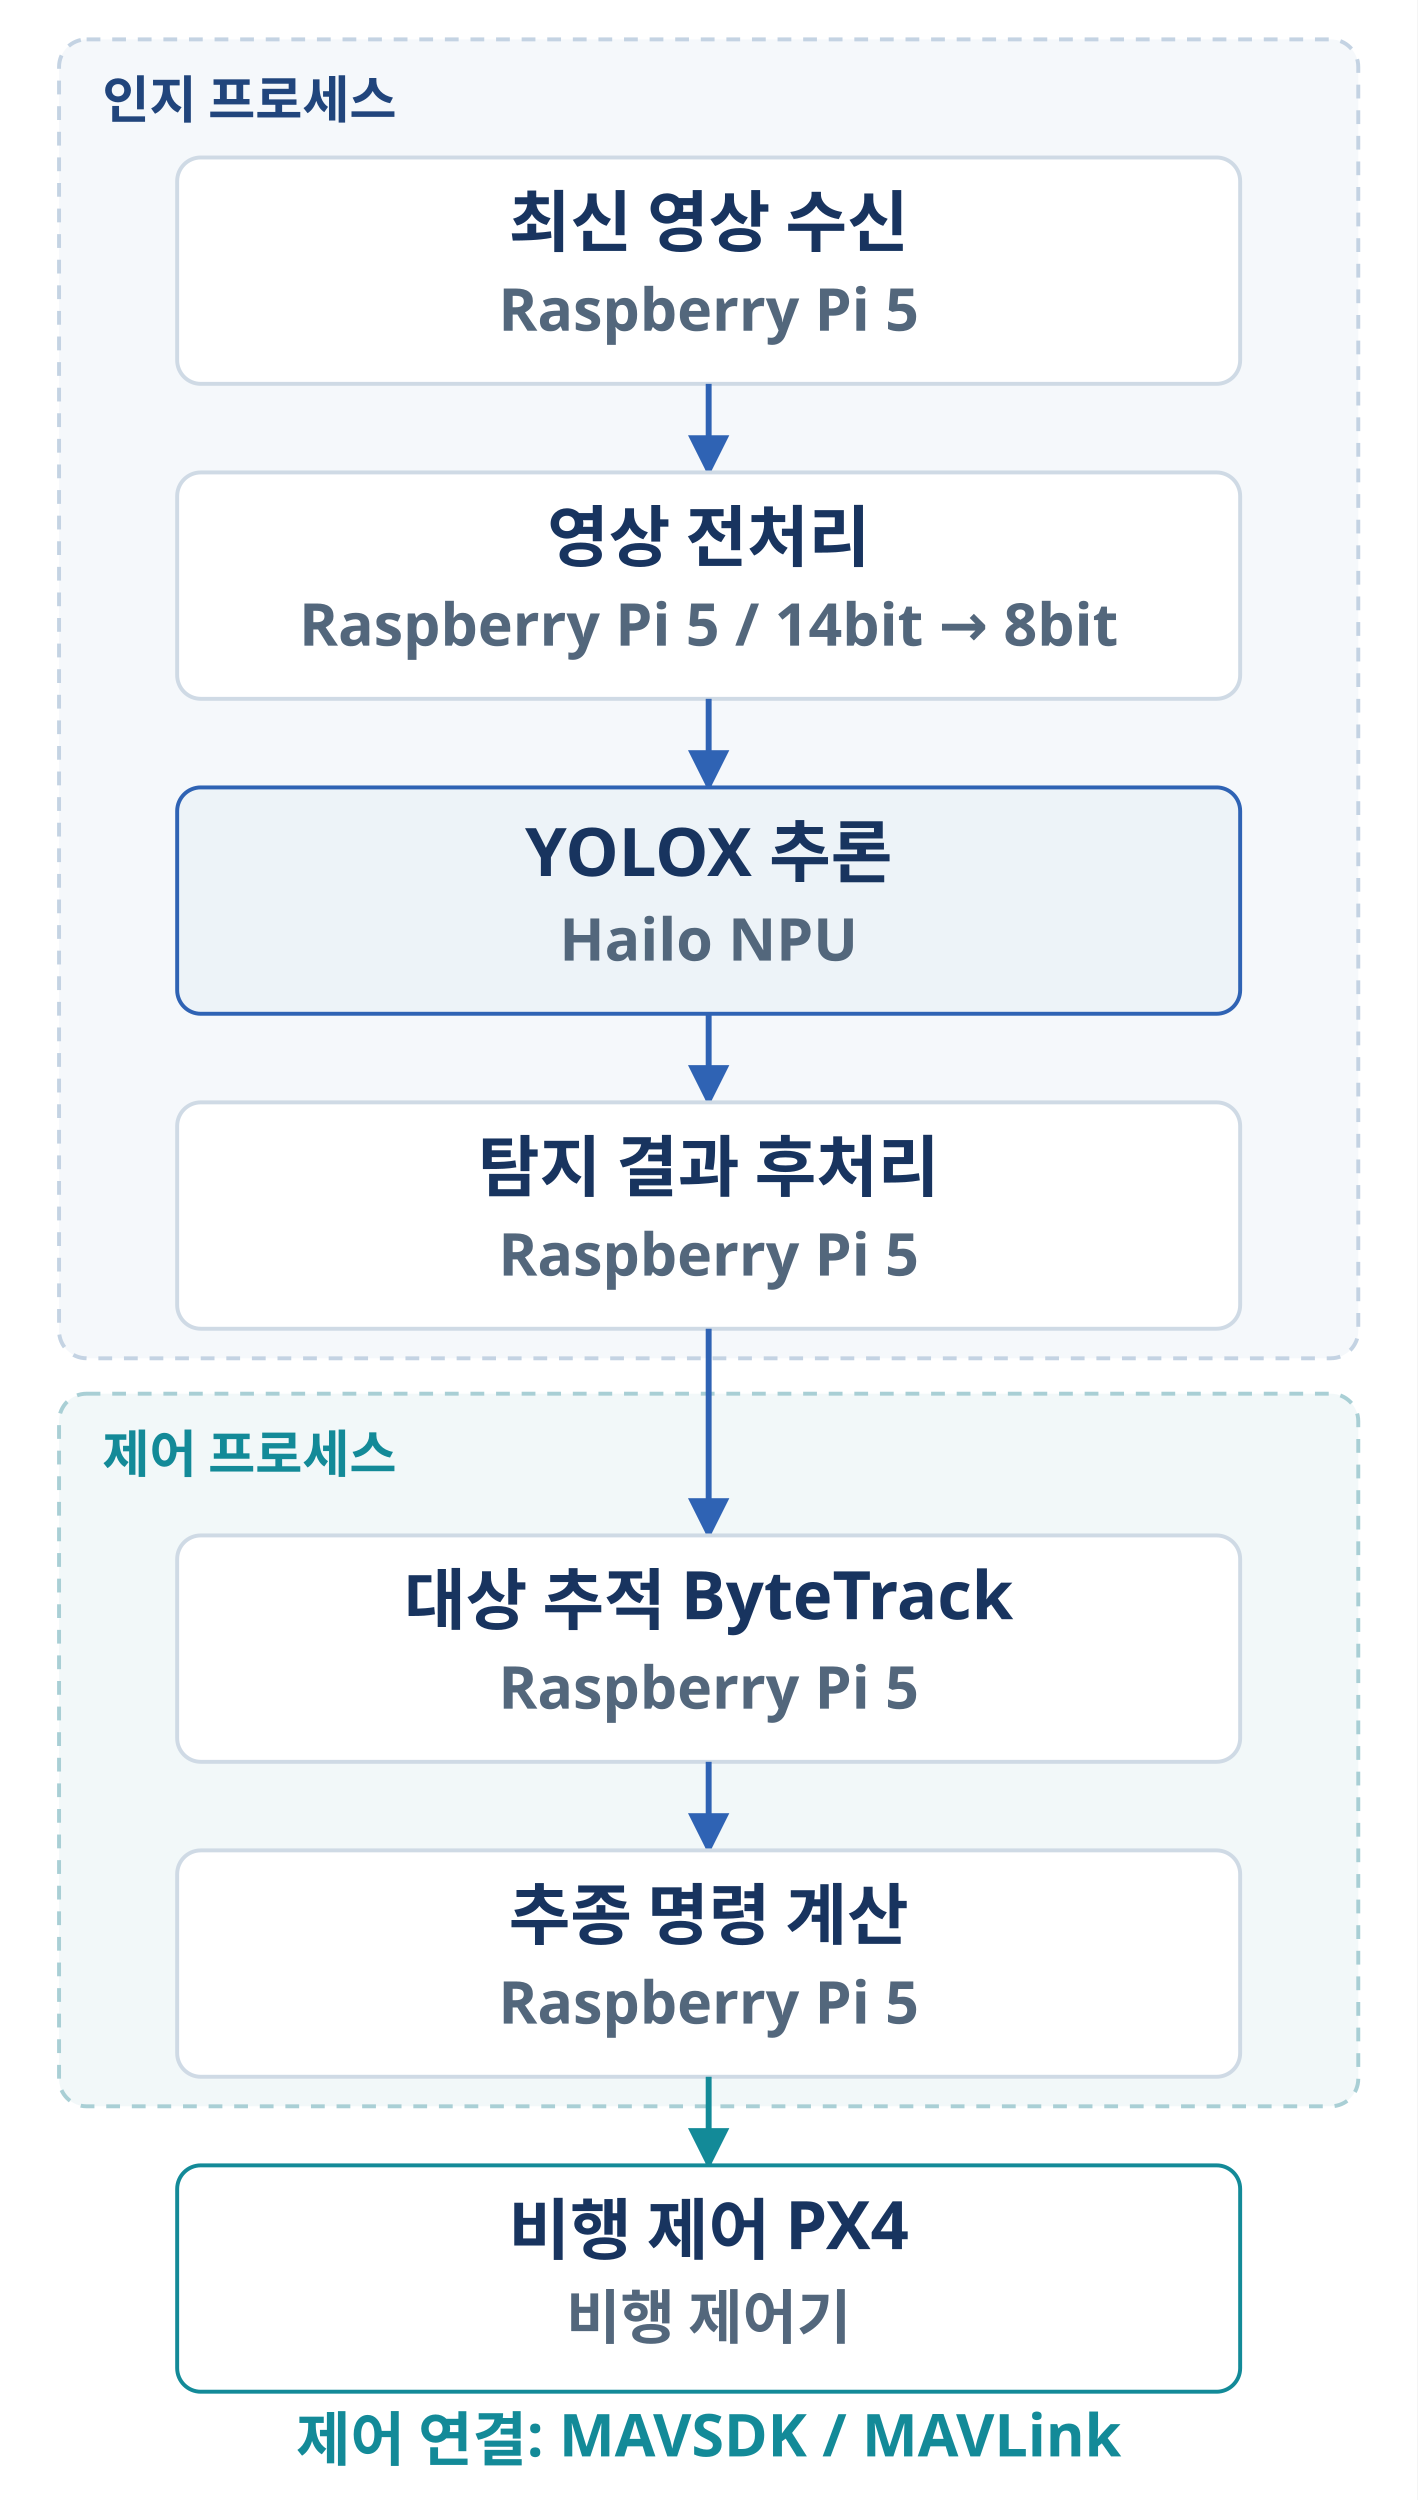
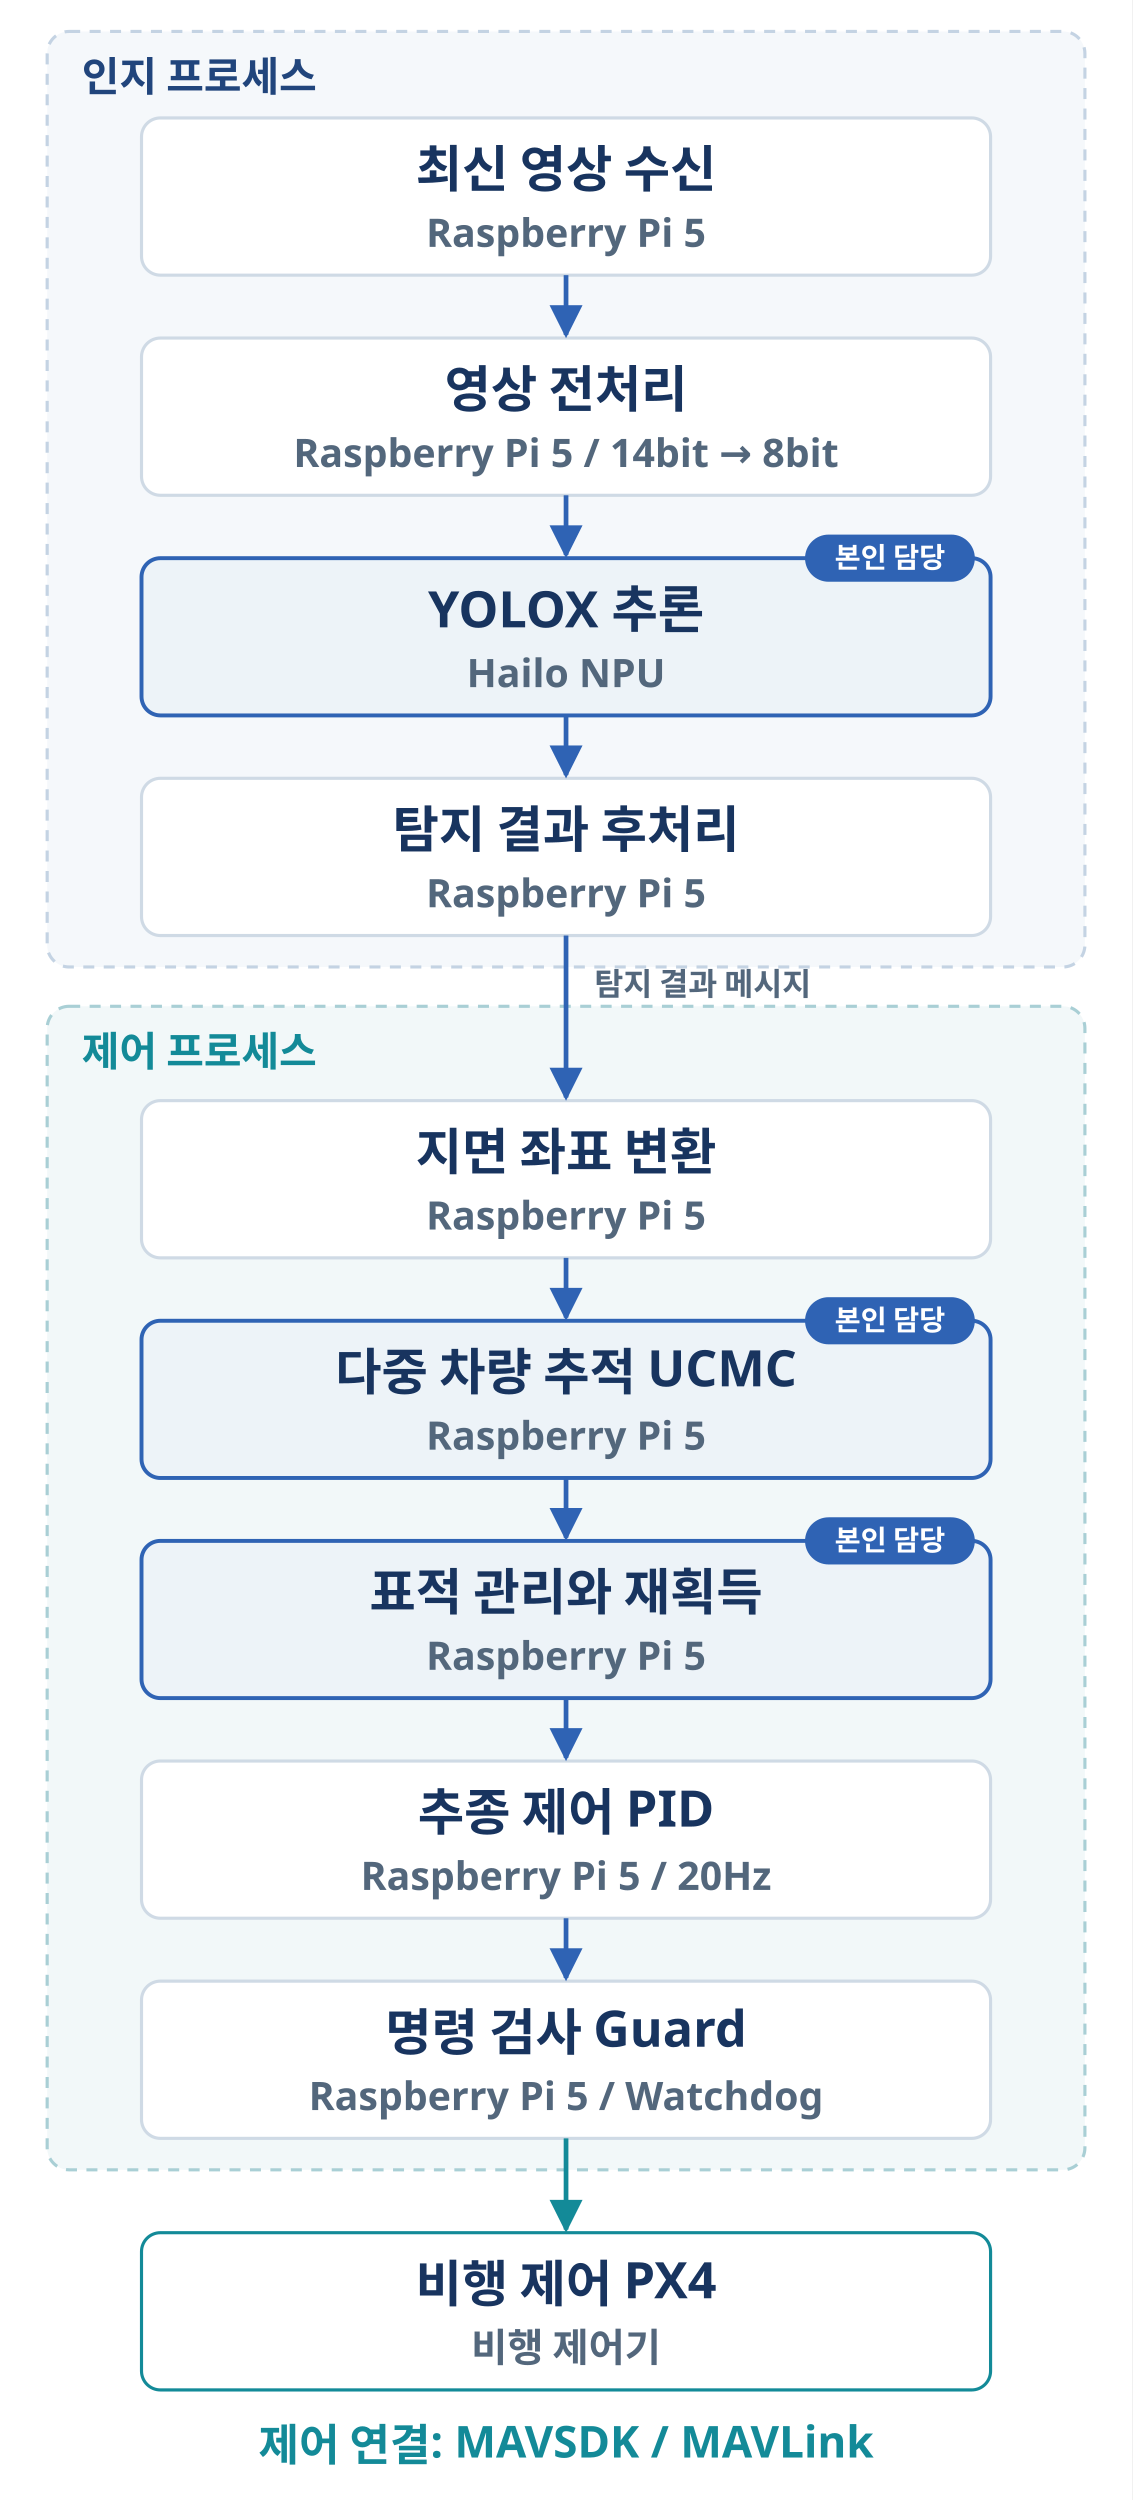
- <svg xmlns="http://www.w3.org/2000/svg" width="720" height="1270" viewBox="0 0 720 1270" role="img" aria-labelledby="title desc">
+ <svg xmlns="http://www.w3.org/2000/svg" width="720" height="1590" viewBox="0 0 720 1590" role="img" aria-labelledby="title desc">
  <defs>
    <marker id="blue" viewBox="0 0 10 10" refX="9" refY="5" markerWidth="7" markerHeight="7" orient="auto">
      <path d="M0 0 10 5 0 10Z" fill="#2f63b4" />
    </marker>
    <marker id="teal" viewBox="0 0 10 10" refX="9" refY="5" markerWidth="7" markerHeight="7" orient="auto">
      <path d="M0 0 10 5 0 10Z" fill="#138a98" />
    </marker>
-     <marker id="gray" viewBox="0 0 10 10" refX="9" refY="5" markerWidth="7" markerHeight="7" orient="auto">
-       <path d="M0 0 10 5 0 10Z" fill="#697e91" />
-     </marker>
  </defs>
  <style>text{font-family:Pretendard,"Noto Sans KR","Malgun Gothic",sans-serif;font-weight:650}</style>
-   <rect width="720" height="1270" fill="#fff" />
-   <rect x="30" y="20" width="660" height="670" rx="14" fill="#f5f8fb" stroke="#c4d3e3" stroke-width="2" stroke-dasharray="7 6" />
-   <text x="52" y="60" text-anchor="start" font-size="26" fill="#21457c">인지 프로세스</text>
-   <rect x="30" y="708" width="660" height="362" rx="14" fill="#f2f8f9" stroke="#a9cfd5" stroke-width="2" stroke-dasharray="7 6" />
-   <text x="52" y="748" text-anchor="start" font-size="26" fill="#138a98">제어 프로세스</text>
-   <rect x="90" y="80" width="540" height="115" rx="12" fill="#fff" stroke="#cfdae5" stroke-width="2" />
-   <text x="360" y="125" text-anchor="middle" font-size="34" fill="#18345f">최신 영상 수신</text>
-   <text x="360" y="168" text-anchor="middle" font-size="30" fill="#53677c">Raspberry Pi 5</text>
-   <path d="M360 195V240" fill="none" stroke="#2f63b4" stroke-width="3" marker-end="url(#blue)" />
-   <rect x="90" y="240" width="540" height="115" rx="12" fill="#fff" stroke="#cfdae5" stroke-width="2" />
-   <text x="360" y="285" text-anchor="middle" font-size="34" fill="#18345f">영상 전처리</text>
-   <text x="360" y="328" text-anchor="middle" font-size="30" fill="#53677c">Raspberry Pi 5 / 14bit → 8bit</text>
-   <path d="M360 355V400" fill="none" stroke="#2f63b4" stroke-width="3" marker-end="url(#blue)" />
-   <rect x="90" y="400" width="540" height="115" rx="12" fill="#edf3f8" stroke="#2f63b4" stroke-width="2" />
-   <text x="360" y="445" text-anchor="middle" font-size="34" fill="#18345f">YOLOX 추론</text>
-   <text x="360" y="488" text-anchor="middle" font-size="30" fill="#53677c">Hailo NPU</text>
-   <path d="M360 515V560" fill="none" stroke="#2f63b4" stroke-width="3" marker-end="url(#blue)" />
-   <rect x="90" y="560" width="540" height="115" rx="12" fill="#fff" stroke="#cfdae5" stroke-width="2" />
-   <text x="360" y="605" text-anchor="middle" font-size="34" fill="#18345f">탐지 결과 후처리</text>
-   <text x="360" y="648" text-anchor="middle" font-size="30" fill="#53677c">Raspberry Pi 5</text>
-   <path d="M360 675V780" fill="none" stroke="#2f63b4" stroke-width="3" marker-end="url(#blue)" />
-   <rect x="90" y="780" width="540" height="115" rx="12" fill="#fff" stroke="#cfdae5" stroke-width="2" />
-   <text x="360" y="825" text-anchor="middle" font-size="34" fill="#18345f">대상 추적 ByteTrack</text>
-   <text x="360" y="868" text-anchor="middle" font-size="30" fill="#53677c">Raspberry Pi 5</text>
-   <path d="M360 895V940" fill="none" stroke="#2f63b4" stroke-width="3" marker-end="url(#blue)" />
-   <rect x="90" y="940" width="540" height="115" rx="12" fill="#fff" stroke="#cfdae5" stroke-width="2" />
-   <text x="360" y="985" text-anchor="middle" font-size="34" fill="#18345f">추종 명령 계산</text>
-   <text x="360" y="1028" text-anchor="middle" font-size="30" fill="#53677c">Raspberry Pi 5</text>
-   <path d="M360 1055V1100" fill="none" stroke="#138a98" stroke-width="3" marker-end="url(#teal)" />
-   <rect x="90" y="1100" width="540" height="115" rx="12" fill="#fff" stroke="#138a98" stroke-width="2" />
-   <text x="360" y="1145" text-anchor="middle" font-size="34" fill="#18345f">비행 제어 PX4</text>
-   <text x="360" y="1188" text-anchor="middle" font-size="30" fill="#53677c">비행 제어기</text>
-   <text x="360" y="1250" text-anchor="middle" font-size="30" fill="#138a98">제어 연결: MAVSDK / MAVLink</text>
+   <rect width="720" height="1590" fill="#fff" />
+   <rect x="30" y="20" width="660" height="595" rx="14" fill="#f5f8fb" stroke="#c4d3e3" stroke-width="2" stroke-dasharray="7 6" />
+   <text x="52" y="58" font-size="26" fill="#21457c">인지 프로세스</text>
+   <rect x="30" y="640" width="660" height="740" rx="14" fill="#f2f8f9" stroke="#a9cfd5" stroke-width="2" stroke-dasharray="7 6" />
+   <text x="52" y="678" font-size="26" fill="#138a98">제어 프로세스</text>
+   <rect x="90" y="75" width="540" height="100" rx="12" fill="#fff" stroke="#cfdae5" stroke-width="2" />
+   <text x="360" y="119" text-anchor="middle" font-size="32" fill="#18345f">최신 영상 수신</text>
+   <text x="360" y="157" text-anchor="middle" font-size="25" fill="#53677c">Raspberry Pi 5</text>
+   <rect x="90" y="215" width="540" height="100" rx="12" fill="#fff" stroke="#cfdae5" stroke-width="2" />
+   <text x="360" y="259" text-anchor="middle" font-size="32" fill="#18345f">영상 전처리</text>
+   <text x="360" y="297" text-anchor="middle" font-size="25" fill="#53677c">Raspberry Pi 5 / 14bit → 8bit</text>
+   <rect x="90" y="355" width="540" height="100" rx="12" fill="#edf3f8" stroke="#2f63b4" stroke-width="2.5" />
+   <text x="360" y="399" text-anchor="middle" font-size="32" fill="#18345f">YOLOX 추론</text>
+   <text x="360" y="437" text-anchor="middle" font-size="25" fill="#53677c">Hailo NPU</text>
+   <rect x="512" y="340" width="108" height="30" rx="15" fill="#2f63b4" />
+   <text x="566" y="361" text-anchor="middle" font-size="18" fill="#fff">본인 담당</text>
+   <rect x="90" y="495" width="540" height="100" rx="12" fill="#fff" stroke="#cfdae5" stroke-width="2" />
+   <text x="360" y="539" text-anchor="middle" font-size="32" fill="#18345f">탐지 결과 후처리</text>
+   <text x="360" y="577" text-anchor="middle" font-size="25" fill="#53677c">Raspberry Pi 5</text>
+   <rect x="90" y="700" width="540" height="100" rx="12" fill="#fff" stroke="#cfdae5" stroke-width="2" />
+   <text x="360" y="744" text-anchor="middle" font-size="32" fill="#18345f">지면 좌표 변환</text>
+   <text x="360" y="782" text-anchor="middle" font-size="25" fill="#53677c">Raspberry Pi 5</text>
+   <rect x="90" y="840" width="540" height="100" rx="12" fill="#edf3f8" stroke="#2f63b4" stroke-width="2.5" />
+   <text x="360" y="884" text-anchor="middle" font-size="32" fill="#18345f">다중 차량 추적 UCMC</text>
+   <text x="360" y="922" text-anchor="middle" font-size="25" fill="#53677c">Raspberry Pi 5</text>
+   <rect x="512" y="825" width="108" height="30" rx="15" fill="#2f63b4" />
+   <text x="566" y="846" text-anchor="middle" font-size="18" fill="#fff">본인 담당</text>
+   <rect x="90" y="980" width="540" height="100" rx="12" fill="#edf3f8" stroke="#2f63b4" stroke-width="2.5" />
+   <text x="360" y="1024" text-anchor="middle" font-size="32" fill="#18345f">표적 관리와 재획득</text>
+   <text x="360" y="1062" text-anchor="middle" font-size="25" fill="#53677c">Raspberry Pi 5</text>
+   <rect x="512" y="965" width="108" height="30" rx="15" fill="#2f63b4" />
+   <text x="566" y="986" text-anchor="middle" font-size="18" fill="#fff">본인 담당</text>
+   <rect x="90" y="1120" width="540" height="100" rx="12" fill="#fff" stroke="#cfdae5" stroke-width="2" />
+   <text x="360" y="1164" text-anchor="middle" font-size="32" fill="#18345f">추종 제어 PID</text>
+   <text x="360" y="1202" text-anchor="middle" font-size="25" fill="#53677c">Raspberry Pi 5 / 20Hz</text>
+   <rect x="90" y="1260" width="540" height="100" rx="12" fill="#fff" stroke="#cfdae5" stroke-width="2" />
+   <text x="360" y="1304" text-anchor="middle" font-size="32" fill="#18345f">명령 검사 Guard</text>
+   <text x="360" y="1342" text-anchor="middle" font-size="25" fill="#53677c">Raspberry Pi 5 / Watchdog</text>
+   <rect x="90" y="1420" width="540" height="100" rx="12" fill="#fff" stroke="#138a98" stroke-width="2" />
+   <text x="360" y="1464" text-anchor="middle" font-size="32" fill="#18345f">비행 제어 PX4</text>
+   <text x="360" y="1502" text-anchor="middle" font-size="25" fill="#53677c">비행 제어기</text>
+   <path d="M360 175V213" fill="none" stroke="#2f63b4" stroke-width="3" marker-end="url(#blue)" />
+   <path d="M360 315V353" fill="none" stroke="#2f63b4" stroke-width="3" marker-end="url(#blue)" />
+   <path d="M360 455V493" fill="none" stroke="#2f63b4" stroke-width="3" marker-end="url(#blue)" />
+   <path d="M360 595V698" fill="none" stroke="#2f63b4" stroke-width="3" marker-end="url(#blue)" />
+   <path d="M360 800V838" fill="none" stroke="#2f63b4" stroke-width="3" marker-end="url(#blue)" />
+   <path d="M360 940V978" fill="none" stroke="#2f63b4" stroke-width="3" marker-end="url(#blue)" />
+   <path d="M360 1080V1118" fill="none" stroke="#2f63b4" stroke-width="3" marker-end="url(#blue)" />
+   <path d="M360 1220V1258" fill="none" stroke="#2f63b4" stroke-width="3" marker-end="url(#blue)" />
+   <path d="M360 1360V1418" fill="none" stroke="#138a98" stroke-width="3" marker-end="url(#teal)" />
+   <text x="378" y="633" font-size="20" fill="#53677c">탐지 결과 메시지</text>
+   <text x="360" y="1565" text-anchor="middle" font-size="28" fill="#138a98">제어 연결: MAVSDK / MAVLink</text>
</svg>
